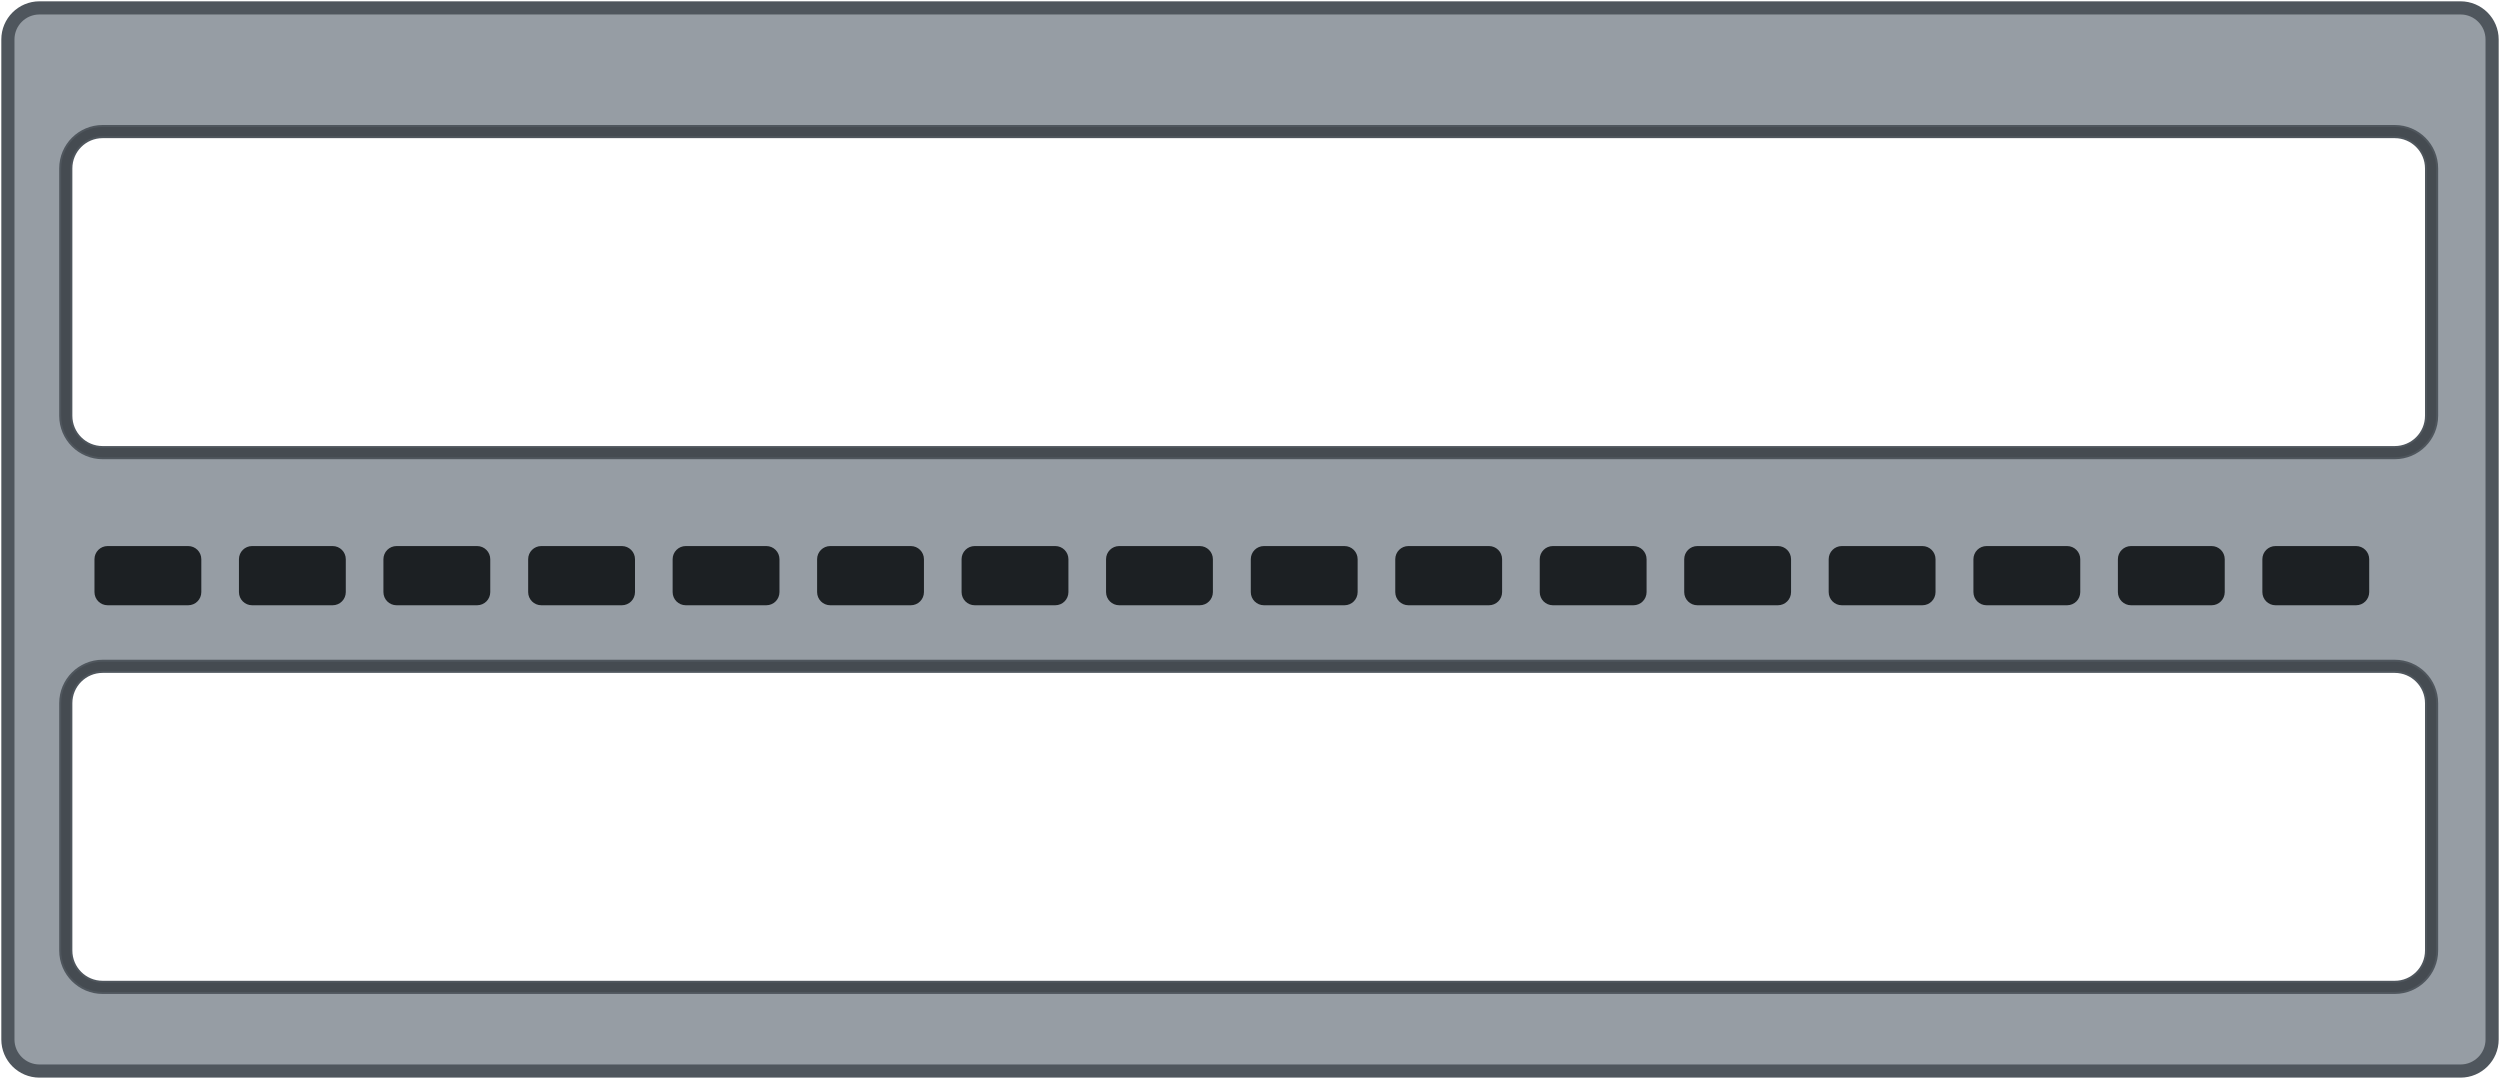
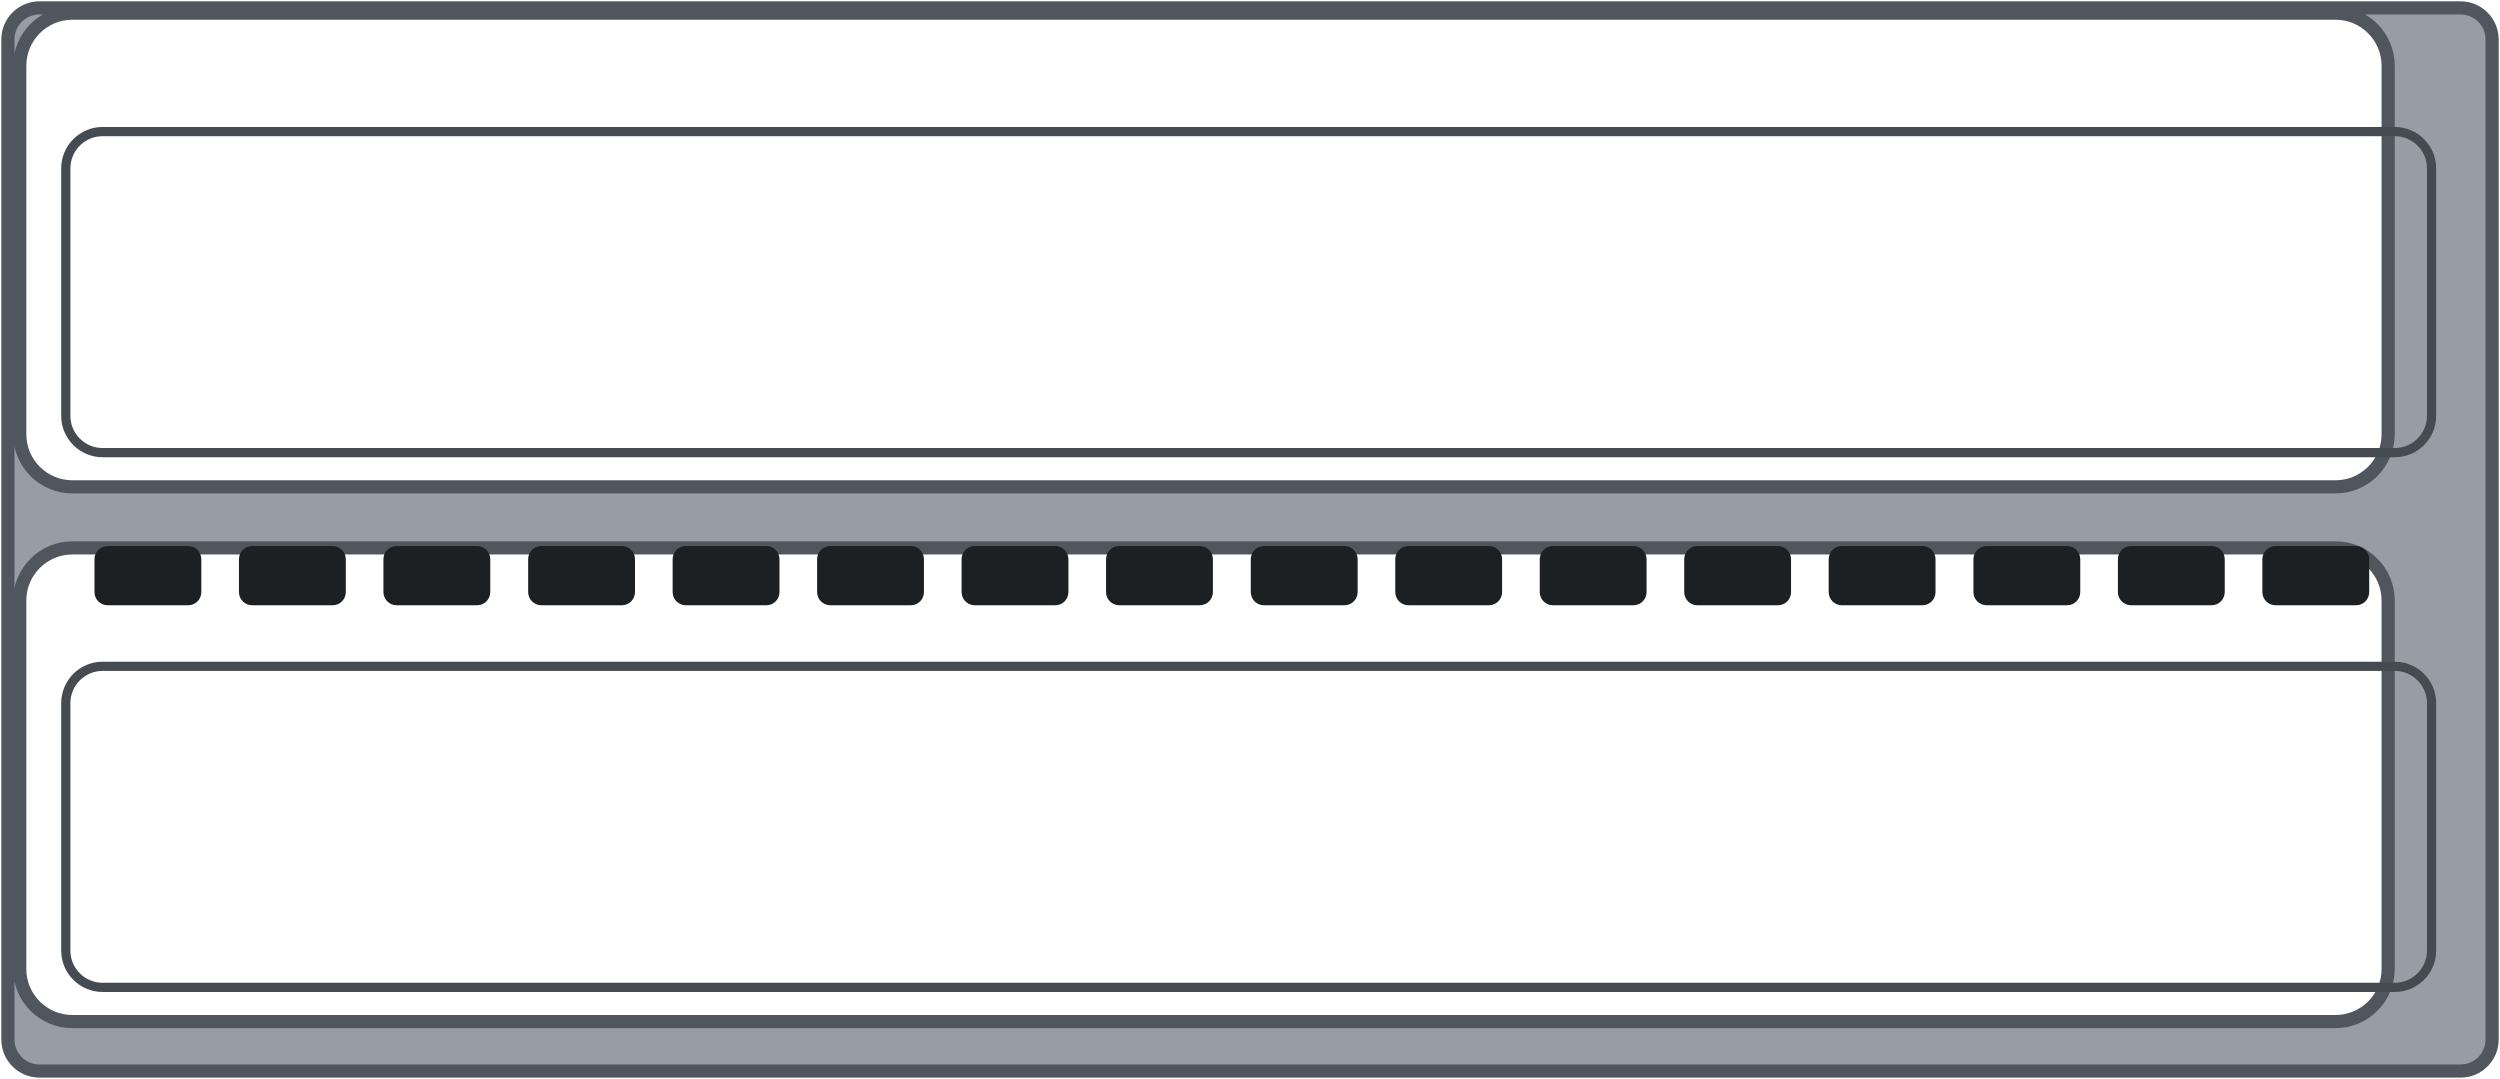
<svg xmlns="http://www.w3.org/2000/svg" width="95.0mm" height="41.0mm" viewBox="0 0 95.0 41.0">
-   <path id="plate" fill-rule="evenodd" d="M1.50 0.30 H93.50 A1.20 1.20 0 0 1 94.70 1.50 V39.50 A1.20 1.20 0 0 1 93.50 40.70 H1.50 A1.20 1.20 0 0 1 0.30 39.50 V1.50 A1.20 1.20 0 0 1 1.50 0.30 Z M3.90 5.00 H91.00 A1.40 1.40 0 0 1 92.40 6.40 V15.80 A1.40 1.40 0 0 1 91.00 17.20 H3.90 A1.40 1.40 0 0 1 2.50 15.80 V6.40 A1.40 1.40 0 0 1 3.90 5.00 Z M3.90 25.32 H91.00 A1.40 1.40 0 0 1 92.40 26.72 V36.12 A1.40 1.40 0 0 1 91.00 37.52 H3.90 A1.40 1.40 0 0 1 2.50 36.12 V26.72 A1.40 1.40 0 0 1 3.90 25.32 Z" fill="#969da4" stroke="#4f565d" stroke-width="0.5" />
+   <path id="plate" fill-rule="evenodd" d="M1.50 0.30 H93.50 A1.20 1.20 0 0 1 94.70 1.50 V39.50 A1.20 1.20 0 0 1 93.50 40.70 H1.50 A1.20 1.20 0 0 1 0.30 39.50 V1.50 A1.20 1.20 0 0 1 1.50 0.30 Z M2.75 0.50 H88.75 A2.00 2.00 0 0 1 90.75 2.50 V16.50 A2.00 2.00 0 0 1 88.75 18.50 H2.75 A2.00 2.00 0 0 1 0.75 16.50 V2.50 A2.00 2.00 0 0 1 2.75 0.50 Z M2.75 20.82 H88.75 A2.00 2.00 0 0 1 90.75 22.82 V36.82 A2.00 2.00 0 0 1 88.75 38.82 H2.75 A2.00 2.00 0 0 1 0.75 36.82 V22.82 A2.00 2.00 0 0 1 2.75 20.82 Z" fill="#969da4" stroke="#4f565d" stroke-width="0.5" />
  <rect id="slot-7" x="2.50" y="5.00" width="89.9" height="12.2" rx="1.4" fill="none" stroke="#454b51" stroke-width="0.35" />
  <rect id="slot-8" x="2.50" y="25.32" width="89.9" height="12.2" rx="1.4" fill="none" stroke="#454b51" stroke-width="0.35" />
  <g id="vents-1" fill="#1c2023">
    <rect x="3.59" y="20.75" width="4.06" height="2.25" rx="0.5" />
    <rect x="9.08" y="20.75" width="4.06" height="2.25" rx="0.5" />
    <rect x="14.57" y="20.75" width="4.06" height="2.25" rx="0.5" />
    <rect x="20.07" y="20.75" width="4.06" height="2.25" rx="0.5" />
    <rect x="25.56" y="20.75" width="4.06" height="2.25" rx="0.5" />
    <rect x="31.05" y="20.75" width="4.06" height="2.25" rx="0.5" />
    <rect x="36.54" y="20.75" width="4.06" height="2.25" rx="0.5" />
    <rect x="42.03" y="20.75" width="4.06" height="2.25" rx="0.5" />
    <rect x="47.53" y="20.75" width="4.06" height="2.25" rx="0.5" />
    <rect x="53.02" y="20.75" width="4.06" height="2.25" rx="0.5" />
    <rect x="58.51" y="20.75" width="4.06" height="2.25" rx="0.5" />
    <rect x="64.00" y="20.75" width="4.06" height="2.25" rx="0.5" />
    <rect x="69.49" y="20.75" width="4.06" height="2.25" rx="0.5" />
    <rect x="74.99" y="20.75" width="4.06" height="2.25" rx="0.5" />
    <rect x="80.48" y="20.75" width="4.06" height="2.25" rx="0.5" />
    <rect x="85.97" y="20.75" width="4.06" height="2.25" rx="0.5" />
  </g>
</svg>
